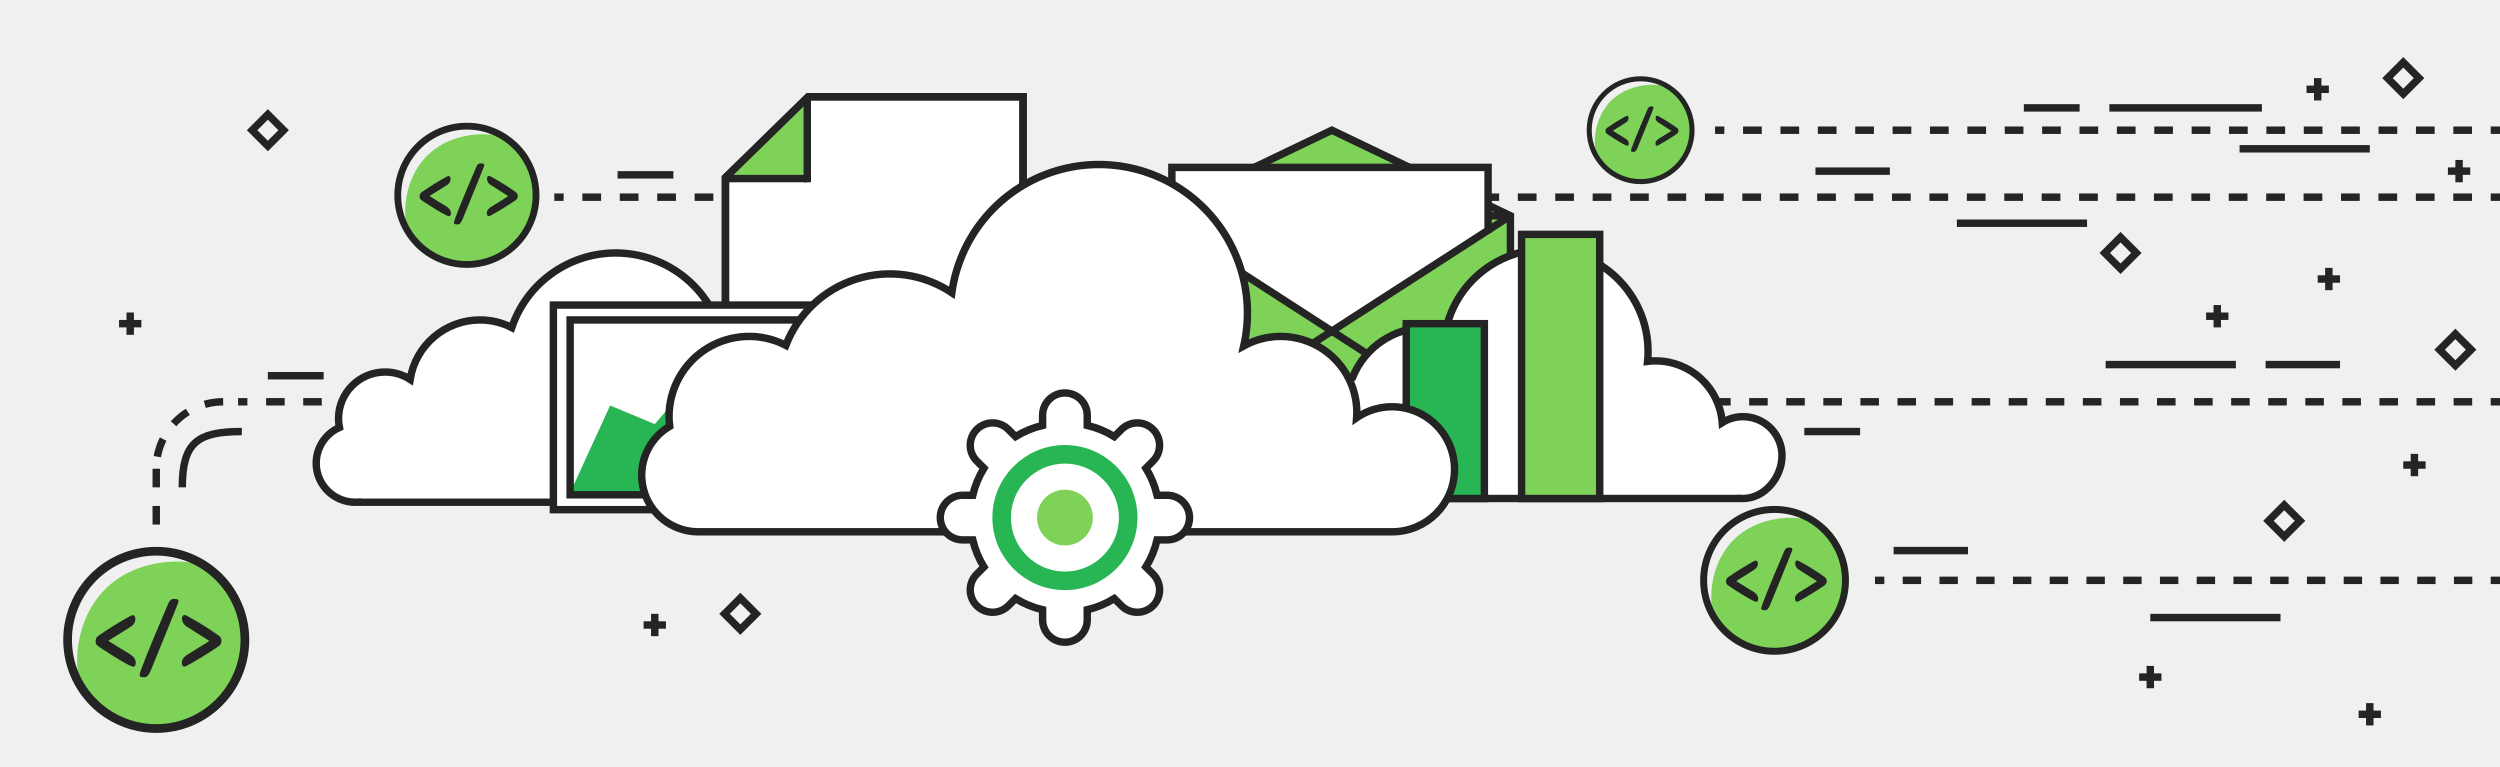
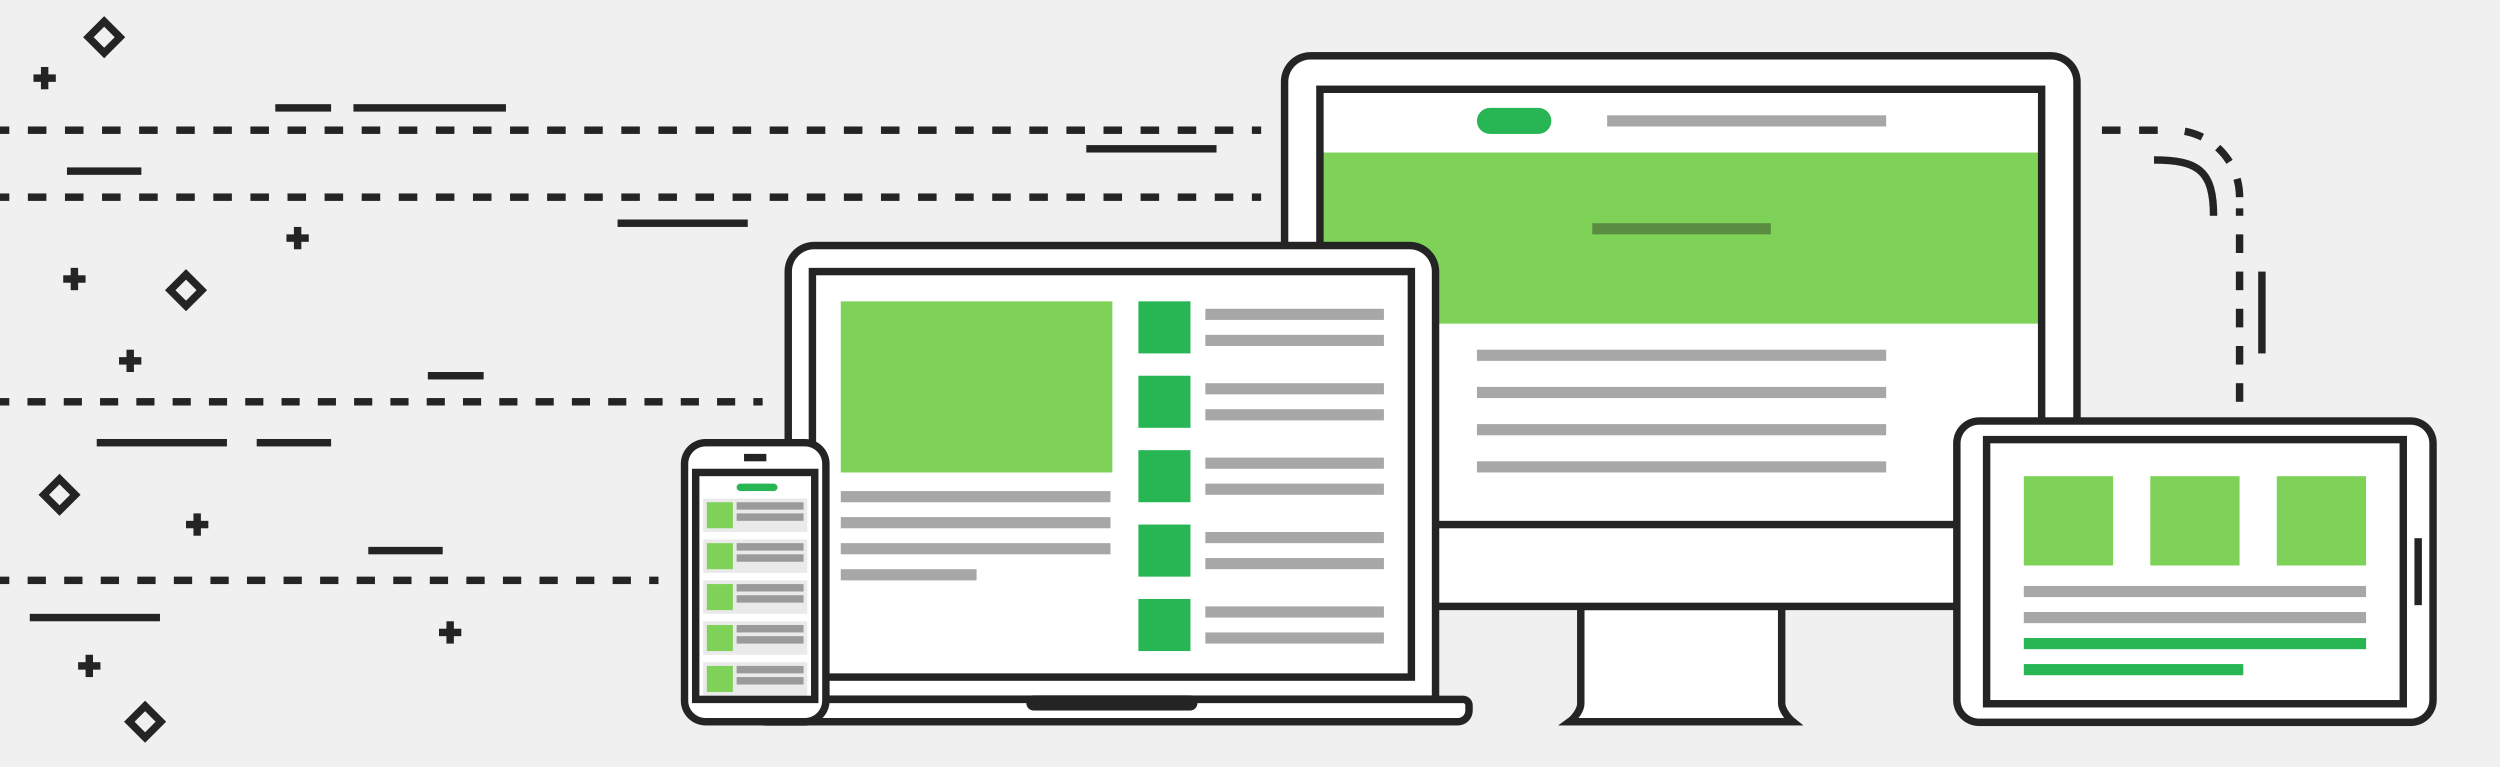
- <svg xmlns="http://www.w3.org/2000/svg" id="Layer_1" data-name="Layer 1" viewBox="0 0 672 206">
+ <svg xmlns="http://www.w3.org/2000/svg" viewBox="0 0 672 206">
  <defs>
-     <style>.cls-1,.cls-13,.cls-19,.cls-3,.cls-4,.cls-5,.cls-6,.cls-7{fill:none;}.cls-2,.cls-8{fill:#fff;}.cls-11,.cls-12,.cls-19,.cls-3,.cls-4,.cls-5,.cls-6,.cls-7,.cls-8{stroke:#242424;stroke-width:2px;}.cls-11,.cls-12,.cls-13,.cls-19,.cls-3,.cls-4,.cls-5,.cls-6,.cls-7,.cls-8{stroke-miterlimit:10;}.cls-4{stroke-dasharray:4.939 4.939;}.cls-5{stroke-dasharray:4.983 4.983;}.cls-6{stroke-dasharray:5.029 5.029;}.cls-7{stroke-dasharray:5.024 5.024;}.cls-11,.cls-9{fill:#7ed257;}.cls-10,.cls-12{fill:#28b655;}.cls-13{stroke:#28b655;stroke-width:5px;}.cls-14{clip-path:url(#clip-path);}.cls-15{fill:#242424;}.cls-16{clip-path:url(#clip-path-3);}.cls-17{clip-path:url(#clip-path-5);}.cls-18{clip-path:url(#clip-path-7);}.cls-19{stroke-dasharray:5;}</style>
-     <clipPath id="clip-path">
-       <rect class="cls-1" x="426.5" y="20.5" width="29" height="29" />
-     </clipPath>
-     <clipPath id="clip-path-3">
-       <rect class="cls-1" x="17" y="147" width="50" height="50" />
-     </clipPath>
-     <clipPath id="clip-path-5">
-       <rect class="cls-1" x="457" y="136" width="40" height="40" />
-     </clipPath>
-     <clipPath id="clip-path-7">
-       <rect class="cls-1" x="106" y="33" width="39" height="39" />
-     </clipPath>
+     <style>.cls-1,.cls-10{fill:#fff;}.cls-1,.cls-11,.cls-12,.cls-13,.cls-14,.cls-3,.cls-5,.cls-9{stroke:#242424;}.cls-1,.cls-11,.cls-12,.cls-13,.cls-14,.cls-3,.cls-5,.cls-6,.cls-9{stroke-miterlimit:10;}.cls-1,.cls-11,.cls-12,.cls-13,.cls-14,.cls-3,.cls-9{stroke-width:2px;}.cls-2{fill:#7ed257;}.cls-11,.cls-12,.cls-13,.cls-14,.cls-15,.cls-3{fill:none;}.cls-4,.cls-5,.cls-9{fill:#28b655;}.cls-5,.cls-6{stroke-width:3px;}.cls-5,.cls-9{opacity:0.4;}.cls-6,.cls-7{fill:#242424;}.cls-6{stroke:#28b655;}.cls-8{opacity:0.1;}.cls-11{stroke-dasharray:4.914 4.914;}.cls-12{stroke-dasharray:4.878 4.878;}.cls-13{stroke-dasharray:4.985 4.985;}.cls-14{stroke-dasharray:5;}</style>
  </defs>
-   <line class="cls-2" x1="672" y1="156" x2="504" y2="156" />
-   <line class="cls-3" x1="672" y1="156" x2="669.5" y2="156" />
-   <line class="cls-4" x1="664.561" y1="156" x2="508.97" y2="156" />
-   <line class="cls-3" x1="506.5" y1="156" x2="504" y2="156" />
-   <line class="cls-3" x1="672" y1="108" x2="669.5" y2="108" />
-   <line class="cls-5" x1="664.517" y1="108" x2="68.992" y2="108" />
-   <line class="cls-3" x1="66.5" y1="108" x2="64" y2="108" />
-   <line class="cls-3" x1="672" y1="53" x2="669.5" y2="53" />
-   <line class="cls-6" x1="664.471" y1="53" x2="154.015" y2="53" />
-   <line class="cls-3" x1="151.5" y1="53" x2="149" y2="53" />
-   <line class="cls-2" x1="672" y1="35" x2="461" y2="35" />
-   <line class="cls-3" x1="672" y1="35" x2="669.5" y2="35" />
-   <line class="cls-7" x1="664.476" y1="35" x2="466.012" y2="35" />
-   <line class="cls-3" x1="463.5" y1="35" x2="461" y2="35" />
-   <line class="cls-3" x1="629" y1="98" x2="609" y2="98" />
-   <line class="cls-3" x1="637" y1="40" x2="602" y2="40" />
-   <line class="cls-3" x1="561" y1="60" x2="526" y2="60" />
-   <line class="cls-3" x1="613" y1="166" x2="578" y2="166" />
-   <line class="cls-3" x1="601" y1="98" x2="566" y2="98" />
-   <line class="cls-3" x1="508" y1="46" x2="488" y2="46" />
-   <line class="cls-3" x1="608" y1="29" x2="567" y2="29" />
-   <line class="cls-3" x1="559" y1="29" x2="544" y2="29" />
-   <line class="cls-3" x1="500" y1="116" x2="485" y2="116" />
-   <line class="cls-3" x1="529" y1="148" x2="509" y2="148" />
-   <line class="cls-3" x1="578" y1="179" x2="578" y2="185" />
-   <line class="cls-3" x1="575" y1="182" x2="581" y2="182" />
-   <line class="cls-3" x1="596" y1="82" x2="596" y2="88" />
-   <line class="cls-3" x1="593" y1="85" x2="599" y2="85" />
-   <line class="cls-3" x1="623" y1="21" x2="623" y2="27" />
-   <line class="cls-3" x1="620" y1="24" x2="626" y2="24" />
-   <line class="cls-3" x1="626" y1="72" x2="626" y2="78" />
-   <line class="cls-3" x1="623" y1="75" x2="629" y2="75" />
-   <line class="cls-3" x1="661" y1="43" x2="661" y2="49" />
-   <line class="cls-3" x1="658" y1="46" x2="664" y2="46" />
-   <line class="cls-3" x1="649" y1="122" x2="649" y2="128" />
-   <line class="cls-3" x1="646" y1="125" x2="652" y2="125" />
-   <rect class="cls-3" x="567" y="65" width="6" height="6" transform="translate(215.0324 -383.1341) rotate(45)" />
-   <rect class="cls-3" x="657" y="91" width="6" height="6" transform="translate(259.7776 -439.1585) rotate(45)" />
-   <rect class="cls-3" x="611" y="137" width="6" height="6" transform="translate(278.8314 -393.1585) rotate(45)" />
-   <rect class="cls-3" x="643" y="18" width="6" height="6" transform="translate(204.0583 -450.6402) rotate(45)" />
-   <line class="cls-3" x1="637" y1="189" x2="637" y2="195" />
-   <line class="cls-3" x1="634" y1="192" x2="640" y2="192" />
-   <path class="cls-8" d="M195,97.5a29.451,29.451,0,0,1-12,23.75V135H96v-.01c-.17.01-.33.01-.5.01a10.498,10.498,0,0,1-4.27-20.09A12.789,12.789,0,0,1,91,112.5,12.505,12.505,0,0,1,103.5,100a12.337,12.337,0,0,1,6.74,1.98A19.009,19.009,0,0,1,129,86a18.672,18.672,0,0,1,8.56,2.05A29.497,29.497,0,0,1,195,97.5Z" />
-   <polygon class="cls-8" points="195 47.75 195 132 275 132 275 26 217.25 26 195 47.75" />
-   <polygon class="cls-9" points="217 27.417 217 48 195 48 217 27.417" />
-   <line class="cls-3" x1="195" y1="48" x2="217" y2="48" />
-   <polygon class="cls-3" points="195 47.75 195 132 275 132 275 26 217.25 26 195 47.75" />
-   <line class="cls-3" x1="217" y1="26" x2="217" y2="49" />
-   <rect class="cls-8" x="148.75" y="82" width="86" height="55" />
-   <polygon class="cls-10" points="164 109 176 114 188 100 214 124 230 120.5 230 133 153 133 164 109" />
-   <polygon class="cls-3" points="230.25 133 153.25 133 153.25 127 153.25 86 230.25 86 230.25 133" />
-   <polygon class="cls-11" points="406 58 406 120 310 120 310 58 358 35 406 58" />
-   <line class="cls-3" x1="406" y1="58" x2="310" y2="58" />
-   <polygon class="cls-8" points="400 45 400 61.88 358 89 315 61.23 315 45 400 45" />
-   <line class="cls-3" x1="406" y1="58" x2="400" y2="61.88" />
-   <line class="cls-3" x1="358" y1="89" x2="310" y2="120" />
-   <line class="cls-3" x1="406" y1="120" x2="358" y2="89" />
-   <line class="cls-3" x1="315" y1="61.23" x2="310" y2="58" />
-   <path class="cls-8" d="M479,122.5c0,5.8-4.7,11.5-10.5,11.5-.17,0-.33,0-.5-.01V134H366v-5.04a14,14,0,0,1-2.42-27.54A21.496,21.496,0,0,1,383.5,88a20.797,20.797,0,0,1,5.14.63A27.497,27.497,0,0,1,443,94.5a25.303,25.303,0,0,1-.13,2.63A16.683,16.683,0,0,1,445,97a17.99,17.99,0,0,1,17.94,16.6A10.491,10.491,0,0,1,479,122.5Z" />
-   <rect class="cls-12" x="378" y="87" width="21" height="47" />
-   <path class="cls-8" d="M390.981,126.143a16.803,16.803,0,0,1-16.807,16.807H187.719c-.179,0-.347,0-.525-.011a15.227,15.227,0,0,1-7.185-28.352,19.698,19.698,0,0,1-.168-2.626,21.529,21.529,0,0,1,31.398-19.139,29.945,29.945,0,0,1,44.613-14.139A39.917,39.917,0,1,1,334.32,92.98a20.495,20.495,0,0,1,30.4,17.931c0,.179,0,.357-.011.525,0,.284-.021.567-.042.84a14.003,14.003,0,0,1,1.366-.84,16.811,16.811,0,0,1,24.948,14.706Z" />
-   <rect class="cls-11" x="409" y="63" width="21" height="71" />
-   <path class="cls-8" d="M319.75,139.125a6.009,6.009,0,0,1-6,6h-2.72a24.995,24.995,0,0,1-3.01,7.28l1.92,1.92a6.003,6.003,0,0,1-8.49,8.49l-1.92-1.92a24.995,24.995,0,0,1-7.28,3.01v2.72a6,6,0,0,1-12,0v-2.72a24.995,24.995,0,0,1-7.28-3.01l-1.92,1.92a6.003,6.003,0,0,1-8.49-8.49l1.92-1.92a24.995,24.995,0,0,1-3.01-7.28h-2.72a6,6,0,0,1,0-12h2.72a24.995,24.995,0,0,1,3.01-7.28l-1.92-1.92a6.003,6.003,0,0,1,8.49-8.49l1.92,1.92a24.995,24.995,0,0,1,7.28-3.01v-2.72a6,6,0,0,1,12,0v2.72a24.995,24.995,0,0,1,7.28,3.01l1.92-1.92a6.003,6.003,0,0,1,8.49,8.49l-1.92,1.92a24.995,24.995,0,0,1,3.01,7.28h2.72A6.018,6.018,0,0,1,319.75,139.125Z" />
-   <circle class="cls-13" cx="286.25" cy="139.125" r="17" />
-   <circle class="cls-9" cx="286.25" cy="139.125" r="7.5" />
-   <g id="Artwork_2" data-name="Artwork 2">
-     <g class="cls-14">
-       <g class="cls-14">
-         <path class="cls-9" d="M451.198,45.198c-5.662,5.663-15.302,5.203-20.346.16-3.044-3.044-3.447-12.628,2.215-18.291s15.568-4.939,18.291-2.215c5.043,5.043,5.502,14.684-.16,20.346" />
-         <path class="cls-15" d="M441,21.859A13.141,13.141,0,1,1,427.859,35,13.14,13.14,0,0,1,441,21.859M441,20.5A14.5,14.5,0,1,0,455.5,35,14.5,14.5,0,0,0,441,20.5" />
-         <path class="cls-2" d="M437.091,38.344a40.152,40.152,0,0,1-4.175-2.526,7.696,7.696,0,0,1-.67-.468.83.83,0,0,1-.009-.138v-.135c0-.021.048-.099.196-.201,1.36-.952,2.895-1.911,4.566-2.854a1.742,1.742,0,0,1-.329.339c-.095.061-.49.313-1.179.751-.782.498-1.368.865-1.743,1.087-.727.434-.9.536-.9.938,0,.392,0,.392,1.357,1.242.708.445,1.246.771,1.643.999a8.004,8.004,0,0,1,.795.504,1.608,1.608,0,0,1,.447.462" />
-         <path class="cls-15" d="M437.379,31.142a1.531,1.531,0,0,0-.632.241q-2.595,1.46-4.702,2.934a.944.944,0,0,0-.489.76v.135a.833.833,0,0,0,.15.564,5.449,5.449,0,0,0,.835.609q4.25,2.791,4.92,2.791.345,0,.346-.714a1.531,1.531,0,0,0-.752-1.121,8.713,8.713,0,0,0-.869-.553q-.583-.334-1.621-.985-1.038-.65-1.038-.666.275-.19.568-.353.568-.338,1.76-1.098,1.192-.759,1.215-.775a1.462,1.462,0,0,0,.677-1.03q0-.737-.368-.737" />
-         <path class="cls-2" d="M439.189,40.106c.277-.837,1.257-3.373,4.333-10.554a.897.897,0,0,1,.126-.217l-.005.01c-.141.326-.231.546-.268.657-.026.077-.046.133-.061.167l-.28.699q-.285.659-.388.942c-.047.13-.076.21-.089.242l.016-.034c-.028.06-.141.336-1.46,3.586-1.172,2.888-1.509,3.706-1.585,3.884a3.017,3.017,0,0,1-.339.619" />
-         <path class="cls-15" d="M443.71,28.607q-.519,0-.812.677-4.484,10.464-4.484,11.156v.113q0,.263.617.263h.256q.399,0,.865-1.061.166-.383,1.591-3.897,1.425-3.513,1.436-3.535c.008-.015.043-.109.106-.282q.094-.26.38-.922l.271-.677c.02-.045.048-.119.083-.222s.117-.304.248-.605a1.971,1.971,0,0,0,.195-.617v-.12q0-.271-.752-.271" />
-         <path class="cls-2" d="M445.779,38.249a2.236,2.236,0,0,1,.343-.322c.044-.032.32-.215,1.789-1.104,2.043-1.236,2.043-1.236,2.043-1.649,0-.407,0-.407-2.058-1.69-1.497-.933-1.777-1.123-1.828-1.161a1.274,1.274,0,0,1-.275-.292l.05.028a45.119,45.119,0,0,1,4.503,2.828.308.308,0,0,1,.144.287c0,.084-.013.169-.174.275-1.561,1.057-3.083,1.997-4.536,2.8" />
-         <path class="cls-15" d="M445.437,31.112q-.421,0-.421.617a1.455,1.455,0,0,0,.632,1.129q.151.12,1.888,1.204,1.737,1.083,1.738,1.113,0,.03-1.715,1.068-1.716,1.038-1.858,1.151-.707.557-.707,1.023v.128q0,.625.368.624a1.258,1.258,0,0,0,.497-.188q2.331-1.271,4.829-2.963a.966.966,0,0,0,.481-.843.981.981,0,0,0-.421-.835,45.545,45.545,0,0,0-4.574-2.874,3.155,3.155,0,0,0-.737-.353" />
+   <g id="Layer_2" data-name="Layer 2">
+     <g id="Layer_1-2" data-name="Layer 1">
+       <path class="cls-1" d="M481.913,194h-60c1.382-1,3-3.207,3-4.811q0-13.094,0-26.189h54v26.066C478.913,190.711,480.663,193,481.913,194Z" />
+       <rect class="cls-1" x="345.294" y="15" width="213" height="148" rx="7" ry="7" />
+       <rect class="cls-2" x="355" y="41" width="194" height="46" />
+       <rect class="cls-3" x="354.794" y="24" width="194" height="117" />
+       <rect class="cls-4" x="397" y="29" width="20" height="7" rx="3.5" ry="3.5" />
+       <line class="cls-5" x1="432" y1="32.5" x2="507" y2="32.5" />
+       <line class="cls-5" x1="428" y1="61.5" x2="476" y2="61.5" />
+       <line class="cls-5" x1="397" y1="95.5" x2="507" y2="95.5" />
+       <line class="cls-5" x1="397" y1="105.5" x2="507" y2="105.5" />
+       <line class="cls-5" x1="397" y1="115.5" x2="507" y2="115.5" />
+       <line class="cls-5" x1="397" y1="125.5" x2="507" y2="125.5" />
+       <rect class="cls-1" x="526" y="113.167" width="128" height="81" rx="6" ry="6" />
+       <rect class="cls-1" x="534" y="118.167" width="112" height="71" />
+       <line class="cls-1" x1="650" y1="144.667" x2="650" y2="162.667" />
+       <rect class="cls-2" x="544" y="128" width="24" height="24" />
+       <rect class="cls-2" x="578" y="128" width="24" height="24" />
+       <rect class="cls-2" x="612" y="128" width="24" height="24" />
+       <line class="cls-5" x1="544" y1="159" x2="636" y2="159" />
+       <line class="cls-5" x1="544" y1="166" x2="636" y2="166" />
+       <line class="cls-6" x1="544" y1="173" x2="636" y2="173" />
+       <line class="cls-6" x1="544" y1="180" x2="603" y2="180" />
+       <path class="cls-1" d="M218.875,66h160a7,7,0,0,1,7,7V188a0,0,0,0,1,0,0h-174a0,0,0,0,1,0,0V73A7,7,0,0,1,218.875,66Z" />
+       <path class="cls-1" d="M204.471,188H393.275a1.6,1.6,0,0,1,1.6,1.6V191a3,3,0,0,1-3,3h-186a3,3,0,0,1-3-3v-1.404A1.596,1.596,0,0,1,204.471,188Z" />
+       <rect class="cls-1" x="218.375" y="73" width="161" height="109" />
+       <path class="cls-7" d="M277.875,190.5a1.5,1.5,0,0,1,0-3h42a1.5,1.5,0,0,1,0,3Z" />
+       <path class="cls-7" d="M319.875,188a1,1,0,0,1,0,2h-42a1,1,0,0,1,0-2h42m0-1h-42a2,2,0,0,0,0,4h42a2,2,0,0,0,0-4Z" />
+       <rect class="cls-2" x="226" y="81" width="73" height="46" />
+       <rect class="cls-4" x="306" y="81" width="14" height="14" />
+       <line class="cls-5" x1="324" y1="84.5" x2="372" y2="84.5" />
+       <line class="cls-5" x1="324" y1="91.5" x2="372" y2="91.5" />
+       <rect class="cls-4" x="306" y="101" width="14" height="14" />
+       <line class="cls-5" x1="324" y1="104.5" x2="372" y2="104.5" />
+       <line class="cls-5" x1="324" y1="111.5" x2="372" y2="111.5" />
+       <rect class="cls-4" x="306" y="121" width="14" height="14" />
+       <line class="cls-5" x1="324" y1="124.5" x2="372" y2="124.5" />
+       <line class="cls-5" x1="324" y1="131.5" x2="372" y2="131.5" />
+       <rect class="cls-4" x="306" y="141" width="14" height="14" />
+       <line class="cls-5" x1="324" y1="144.5" x2="372" y2="144.5" />
+       <line class="cls-5" x1="324" y1="151.5" x2="372" y2="151.5" />
+       <rect class="cls-4" x="306" y="161" width="14" height="14" />
+       <line class="cls-5" x1="324" y1="164.5" x2="372" y2="164.5" />
+       <line class="cls-5" x1="324" y1="171.5" x2="372" y2="171.5" />
+       <line class="cls-5" x1="226" y1="133.5" x2="298.5" y2="133.5" />
+       <line class="cls-5" x1="226" y1="140.5" x2="298.5" y2="140.5" />
+       <line class="cls-5" x1="226" y1="147.5" x2="298.5" y2="147.5" />
+       <line class="cls-5" x1="226" y1="154.5" x2="262.5" y2="154.5" />
+       <rect class="cls-1" x="184" y="119" width="38" height="75" rx="5.678" ry="5.678" />
+       <rect class="cls-1" x="187" y="127" width="32" height="61" />
+       <line class="cls-1" x1="200" y1="123" x2="206" y2="123" />
+       <g class="cls-8">
+         <rect class="cls-7" x="189" y="134" width="28" height="9" />
      </g>
+       <rect class="cls-2" x="190" y="135" width="7" height="7" />
+       <line class="cls-9" x1="198" y1="136" x2="216" y2="136" />
+       <line class="cls-9" x1="198" y1="139" x2="216" y2="139" />
+       <rect class="cls-4" x="198" y="130" width="11" height="2" rx="1" ry="1" />
+       <g class="cls-8">
+         <rect class="cls-7" x="189" y="145" width="28" height="9" />
+       </g>
+       <rect class="cls-2" x="190" y="146" width="7" height="7" />
+       <line class="cls-9" x1="198" y1="147" x2="216" y2="147" />
+       <line class="cls-9" x1="198" y1="150" x2="216" y2="150" />
+       <g class="cls-8">
+         <rect class="cls-7" x="189" y="156" width="28" height="9" />
+       </g>
+       <rect class="cls-2" x="190" y="157" width="7" height="7" />
+       <line class="cls-9" x1="198" y1="158" x2="216" y2="158" />
+       <line class="cls-9" x1="198" y1="161" x2="216" y2="161" />
+       <g class="cls-8">
+         <rect class="cls-7" x="189" y="167" width="28" height="9" />
+       </g>
+       <rect class="cls-2" x="190" y="168" width="7" height="7" />
+       <line class="cls-9" x1="198" y1="169" x2="216" y2="169" />
+       <line class="cls-9" x1="198" y1="172" x2="216" y2="172" />
+       <g class="cls-8">
+         <rect class="cls-7" x="189" y="178" width="28" height="9" />
+       </g>
+       <rect class="cls-2" x="190" y="179" width="7" height="7" />
+       <line class="cls-9" x1="198" y1="180" x2="216" y2="180" />
+       <line class="cls-9" x1="198" y1="183" x2="216" y2="183" />
+       <line class="cls-10" x1="177" y1="156" y2="156" />
+       <line class="cls-3" x1="177" y1="156" x2="174.5" y2="156" />
+       <line class="cls-11" x1="169.586" y1="156" x2="4.957" y2="156" />
+       <line class="cls-3" x1="2.5" y1="156" y2="156" />
+       <line class="cls-10" x1="205" y1="108" y2="108" />
+       <line class="cls-3" x1="205" y1="108" x2="202.5" y2="108" />
+       <line class="cls-12" x1="197.622" y1="108" x2="4.939" y2="108" />
+       <line class="cls-3" x1="2.5" y1="108" y2="108" />
+       <line class="cls-10" x1="339" y1="53" y2="53" />
+       <line class="cls-3" x1="339" y1="53" x2="336.5" y2="53" />
+       <line class="cls-13" x1="331.515" y1="53" x2="4.993" y2="53" />
+       <line class="cls-3" x1="2.5" y1="53" y2="53" />
+       <line class="cls-14" x1="565" y1="35" x2="583" y2="35" />
+       <line class="cls-14" x1="602" y1="108" x2="602" y2="56" />
+       <path class="cls-14" d="M602,53a17.99,17.99,0,0,0-18-18" />
+       <line class="cls-10" x1="339" y1="35" y2="35" />
+       <line class="cls-3" x1="339" y1="35" x2="336.5" y2="35" />
+       <line class="cls-13" x1="331.515" y1="35" x2="4.993" y2="35" />
+       <line class="cls-3" x1="2.5" y1="35" y2="35" />
+       <rect class="cls-15" width="672" height="206" />
+       <line class="cls-3" x1="89" y1="119" x2="69" y2="119" />
+       <line class="cls-3" x1="327" y1="40" x2="292" y2="40" />
+       <line class="cls-3" x1="201" y1="60" x2="166" y2="60" />
+       <line class="cls-3" x1="43" y1="166" x2="8" y2="166" />
+       <line class="cls-3" x1="61" y1="119" x2="26" y2="119" />
+       <line class="cls-3" x1="38" y1="46" x2="18" y2="46" />
+       <line class="cls-3" x1="136" y1="29" x2="95" y2="29" />
+       <line class="cls-3" x1="89" y1="29" x2="74" y2="29" />
+       <line class="cls-3" x1="608" y1="95" x2="608" y2="73" />
+       <path class="cls-3" d="M595,58c0-12-4-15-16-15" />
+       <line class="cls-3" x1="130" y1="101" x2="115" y2="101" />
+       <line class="cls-3" x1="119" y1="148" x2="99" y2="148" />
+       <line class="cls-3" x1="12" y1="18" x2="12" y2="24" />
+       <line class="cls-3" x1="9" y1="21" x2="15" y2="21" />
+       <line class="cls-3" x1="80" y1="61" x2="80" y2="67" />
+       <line class="cls-3" x1="77" y1="64" x2="83" y2="64" />
+       <line class="cls-3" x1="35" y1="94" x2="35" y2="100" />
+       <line class="cls-3" x1="32" y1="97" x2="38" y2="97" />
+       <line class="cls-3" x1="20" y1="72" x2="20" y2="78" />
+       <line class="cls-3" x1="17" y1="75" x2="23" y2="75" />
+       <line class="cls-3" x1="53" y1="138" x2="53" y2="144" />
+       <line class="cls-3" x1="50" y1="141" x2="56" y2="141" />
+       <line class="cls-3" x1="24" y1="176" x2="24" y2="182" />
+       <line class="cls-3" x1="21" y1="179" x2="27" y2="179" />
+       <rect class="cls-3" x="13" y="130" width="6" height="6" transform="translate(98.73149 27.64109) rotate(45)" />
+       <rect class="cls-3" x="47" y="75" width="6" height="6" transform="translate(69.79899 -12.50967) rotate(45)" />
+       <rect class="cls-3" x="36" y="191" width="6" height="6" transform="translate(148.6016 29.24412) rotate(45)" />
+       <rect class="cls-3" x="25" y="7" width="6" height="6" transform="translate(15.27208 -16.87006) rotate(45)" />
+       <line class="cls-3" x1="121" y1="167" x2="121" y2="173" />
+       <line class="cls-3" x1="118" y1="170" x2="124" y2="170" />
    </g>
  </g>
-   <g id="Artwork_2-2" data-name="Artwork 2">
-     <g class="cls-16">
-       <g class="cls-16">
-         <path class="cls-9" d="M59.583,189.583c-9.762,9.763-26.384,8.971-35.079.277-5.248-5.248-5.944-21.773,3.82-31.536s26.841-8.516,31.536-3.82c8.695,8.695,9.487,25.316-.277,35.079" />
-         <path class="cls-15" d="M42,149.344A22.656,22.656,0,1,1,19.344,172,22.656,22.656,0,0,1,42,149.344M42,147a25,25,0,1,0,25,25,25,25,0,0,0-25-25" />
-         <path class="cls-2" d="M35.26,177.765a69.227,69.227,0,0,1-7.198-4.355,13.27,13.27,0,0,1-1.155-.806,1.431,1.431,0,0,1-.016-.238v-.233c0-.037.083-.17.338-.347,2.345-1.641,4.991-3.295,7.873-4.921a3.004,3.004,0,0,1-.568.584c-.164.105-.845.539-2.032,1.295-1.348.859-2.359,1.491-3.005,1.875-1.253.748-1.552.925-1.552,1.616,0,.675,0,.675,2.34,2.141,1.221.766,2.148,1.329,2.834,1.723a13.8,13.8,0,0,1,1.371.869,2.773,2.773,0,0,1,.77.797" />
-         <path class="cls-15" d="M35.758,165.349a2.64,2.64,0,0,0-1.09.415q-4.474,2.517-8.106,5.059a1.627,1.627,0,0,0-.843,1.31v.233a1.437,1.437,0,0,0,.259.973,9.395,9.395,0,0,0,1.44,1.051q7.328,4.812,8.483,4.812.595,0,.596-1.231a2.64,2.64,0,0,0-1.297-1.934,15.023,15.023,0,0,0-1.498-.953q-1.005-.577-2.795-1.698-1.789-1.121-1.79-1.148.475-.328.979-.609.98-.584,3.035-1.894,2.055-1.309,2.095-1.336a2.52,2.52,0,0,0,1.167-1.777q0-1.271-.635-1.271" />
-         <path class="cls-2" d="M38.878,180.803c.477-1.443,2.166-5.816,7.471-18.196a1.547,1.547,0,0,1,.216-.375l-.008.018c-.244.562-.398.941-.463,1.133-.045.134-.08.23-.105.287l-.484,1.205q-.492,1.137-.669,1.624c-.081.224-.131.362-.153.417l.027-.059c-.048.104-.244.58-2.516,6.183-2.02,4.979-2.602,6.389-2.734,6.696a5.202,5.202,0,0,1-.584,1.066" />
-         <path class="cls-15" d="M46.673,160.978q-.895,0-1.401,1.167-7.731,18.041-7.73,19.234v.195q0,.454,1.064.454h.441q.688,0,1.491-1.829.286-.661,2.744-6.719,2.457-6.056,2.477-6.095c.014-.026.074-.188.182-.486q.162-.448.655-1.589L47.062,164.143c.034-.078.083-.205.143-.383s.202-.525.428-1.044a3.398,3.398,0,0,0,.337-1.064v-.207q0-.468-1.297-.467" />
-         <path class="cls-2" d="M50.24,177.602a3.855,3.855,0,0,1,.591-.555c.077-.055.552-.37,3.085-1.903,3.522-2.131,3.522-2.131,3.522-2.844,0-.702,0-.702-3.548-2.914-2.58-1.608-3.064-1.936-3.152-2.002a2.197,2.197,0,0,1-.474-.503l.087.048a77.791,77.791,0,0,1,7.764,4.876.531.531,0,0,1,.248.495c0,.145-.023.291-.301.473-2.691,1.823-5.316,3.444-7.821,4.828" />
-         <path class="cls-15" d="M49.651,165.297q-.727,0-.727,1.063a2.509,2.509,0,0,0,1.09,1.946q.26.207,3.255,2.075,2.995,1.868,2.996,1.92,0,.052-2.957,1.841-2.958,1.789-3.204,1.984-1.219.96-1.219,1.764v.22q0,1.077.635,1.077a2.169,2.169,0,0,0,.856-.324q4.02-2.191,8.327-5.109a1.666,1.666,0,0,0,.83-1.453,1.692,1.692,0,0,0-.726-1.44,78.525,78.525,0,0,0-7.886-4.955,5.439,5.439,0,0,0-1.271-.609" />
-       </g>
-     </g>
-   </g>
-   <g id="Artwork_2-3" data-name="Artwork 2">
-     <g class="cls-17">
-       <g class="cls-17">
-         <path class="cls-9" d="M491.066,170.066c-7.81,7.811-21.107,7.177-28.063.221-4.199-4.198-4.755-17.418,3.056-25.229s21.473-6.812,25.229-3.056c6.956,6.956,7.589,20.253-.221,28.063" />
-         <path class="cls-15" d="M477,137.875A18.125,18.125,0,1,1,458.875,156,18.125,18.125,0,0,1,477,137.875M477,136a20,20,0,1,0,20,20,20,20,0,0,0-20-20" />
-         <path class="cls-2" d="M471.608,160.612a55.382,55.382,0,0,1-5.759-3.484,10.616,10.616,0,0,1-.924-.645,1.145,1.145,0,0,1-.013-.191v-.186c0-.029.066-.136.27-.278,1.876-1.312,3.993-2.636,6.298-3.937a2.403,2.403,0,0,1-.454.468c-.131.084-.676.431-1.626,1.036-1.079.688-1.887,1.192-2.404,1.5-1.002.598-1.241.74-1.241,1.293,0,.54,0,.54,1.872,1.712.977.613,1.718,1.063,2.267,1.378a11.04,11.04,0,0,1,1.097.695,2.218,2.218,0,0,1,.616.637" />
-         <path class="cls-15" d="M472.006,150.679a2.112,2.112,0,0,0-.872.332q-3.579,2.014-6.485,4.047a1.301,1.301,0,0,0-.674,1.048v.186a1.15,1.15,0,0,0,.207.778,7.516,7.516,0,0,0,1.152.841q5.862,3.849,6.786,3.849.476,0,.477-.985a2.112,2.112,0,0,0-1.038-1.547,12.019,12.019,0,0,0-1.198-.762q-.804-.461-2.236-1.359-1.432-.897-1.432-.919.38-.263.783-.487.784-.467,2.428-1.515,1.644-1.047,1.676-1.069a2.016,2.016,0,0,0,.934-1.421q0-1.017-.508-1.017" />
-         <path class="cls-2" d="M474.502,163.042c.382-1.154,1.733-4.652,5.977-14.557a1.237,1.237,0,0,1,.173-.3l-.006.014c-.195.45-.318.753-.37.906-.036.107-.064.184-.084.23l-.387.964q-.394.909-.535,1.299c-.065.179-.105.29-.122.334l.022-.047c-.038.083-.195.464-2.013,4.946-1.616,3.983-2.081,5.111-2.187,5.357a4.161,4.161,0,0,1-.468.853" />
-         <path class="cls-15" d="M480.738,147.183q-.716,0-1.121.934-6.185,14.433-6.184,15.387v.156q0,.363.851.363h.352q.55,0,1.193-1.463.229-.529,2.195-5.375,1.966-4.845,1.981-4.876c.011-.021.059-.151.146-.389q.129-.358.524-1.271l.374-.934c.028-.062.066-.164.114-.306s.162-.42.343-.835a2.718,2.718,0,0,0,.269-.851v-.166q0-.374-1.038-.374" />
-         <path class="cls-2" d="M483.592,160.482a3.084,3.084,0,0,1,.472-.444c.061-.044.442-.296,2.468-1.522,2.817-1.705,2.817-1.705,2.817-2.275,0-.562,0-.562-2.838-2.331-2.064-1.286-2.451-1.549-2.522-1.602a1.757,1.757,0,0,1-.379-.403l.069.039a62.233,62.233,0,0,1,6.211,3.901.425.425,0,0,1,.198.396c0,.116-.018.233-.241.379-2.153,1.458-4.253,2.755-6.257,3.862" />
-         <path class="cls-15" d="M483.121,150.638q-.581,0-.581.851a2.007,2.007,0,0,0,.872,1.557q.208.166,2.604,1.66,2.396,1.494,2.397,1.536,0,.041-2.366,1.473-2.366,1.432-2.563,1.587-.975.768-.975,1.411v.176q0,.862.508.861a1.735,1.735,0,0,0,.685-.259q3.216-1.753,6.661-4.088a1.333,1.333,0,0,0,.664-1.163,1.354,1.354,0,0,0-.581-1.152,62.82,62.82,0,0,0-6.309-3.964,4.351,4.351,0,0,0-1.017-.487" />
-       </g>
-     </g>
-   </g>
-   <g id="Artwork_2-4" data-name="Artwork 2">
-     <g class="cls-18">
-       <g class="cls-18">
-         <path class="cls-9" d="M139.215,66.215c-7.615,7.615-20.579,6.997-27.362.216-4.094-4.093-4.636-16.983,2.979-24.598s20.936-6.642,24.598-2.979c6.782,6.782,7.4,19.747-.216,27.362" />
-         <path class="cls-15" d="M125.5,34.828A17.672,17.672,0,1,1,107.828,52.5,17.672,17.672,0,0,1,125.5,34.828M125.5,33A19.5,19.5,0,1,0,145,52.5,19.5,19.5,0,0,0,125.5,33" />
-         <path class="cls-2" d="M120.243,56.997a53.997,53.997,0,0,1-5.615-3.397,10.35,10.35,0,0,1-.901-.629,1.116,1.116,0,0,1-.012-.186v-.182c0-.029.065-.133.263-.271,1.829-1.28,3.893-2.57,6.141-3.838a2.343,2.343,0,0,1-.443.456c-.128.082-.659.42-1.585,1.01-1.052.67-1.84,1.163-2.344,1.462-.977.583-1.21.722-1.21,1.261,0,.526,0,.526,1.825,1.67.952.598,1.675,1.037,2.21,1.344a10.764,10.764,0,0,1,1.069.678,2.163,2.163,0,0,1,.601.622" />
-         <path class="cls-15" d="M120.631,47.312a2.059,2.059,0,0,0-.85.324q-3.49,1.963-6.323,3.946a1.269,1.269,0,0,0-.658,1.022v.182a1.121,1.121,0,0,0,.202.759,7.328,7.328,0,0,0,1.123.82q5.716,3.753,6.617,3.753.464,0,.465-.96a2.059,2.059,0,0,0-1.012-1.508,11.718,11.718,0,0,0-1.168-.743q-.784-.45-2.18-1.325-1.396-.875-1.396-.896.37-.256.764-.475.764-.455,2.367-1.477,1.603-1.021,1.634-1.042a1.966,1.966,0,0,0,.91-1.386q0-.992-.495-.991" />
-         <path class="cls-2" d="M123.065,59.366c.372-1.126,1.69-4.536,5.827-14.193a1.206,1.206,0,0,1,.169-.292l-.006.014c-.19.439-.31.734-.361.884-.035.104-.062.179-.082.224l-.377.94q-.384.887-.522,1.267c-.063.175-.102.283-.119.325l.021-.046c-.037.081-.19.452-1.963,4.823-1.576,3.884-2.029,4.983-2.132,5.223a4.057,4.057,0,0,1-.456.832" />
-         <path class="cls-15" d="M129.145,43.903q-.698,0-1.093.91-6.03,14.072-6.03,15.003V59.968q0,.354.83.354h.344q.537,0,1.163-1.427.223-.516,2.14-5.241,1.917-4.724,1.932-4.754c.011-.02.058-.147.142-.379q.126-.349.511-1.239l.364-.91c.027-.061.065-.16.112-.299s.158-.409.334-.814a2.65,2.65,0,0,0,.263-.83v-.161q0-.365-1.012-.364" />
-         <path class="cls-2" d="M131.927,56.87a3.007,3.007,0,0,1,.461-.433c.06-.043.431-.289,2.406-1.484,2.747-1.662,2.747-1.662,2.747-2.218,0-.548,0-.548-2.767-2.273-2.013-1.254-2.39-1.51-2.459-1.562a1.714,1.714,0,0,1-.37-.392l.068.038a60.677,60.677,0,0,1,6.056,3.803.414.414,0,0,1,.193.386c0,.113-.018.227-.235.369-2.099,1.422-4.146,2.686-6.1,3.766" />
-         <path class="cls-15" d="M131.468,47.272q-.567,0-.567.829a1.957,1.957,0,0,0,.85,1.518q.203.162,2.539,1.619,2.336,1.457,2.337,1.497,0,.04-2.306,1.436-2.307,1.396-2.499,1.548-.951.749-.951,1.376v.172q0,.84.495.84a1.692,1.692,0,0,0,.668-.253q3.135-1.709,6.495-3.985a1.3,1.3,0,0,0,.647-1.133,1.32,1.32,0,0,0-.566-1.123,61.25,61.25,0,0,0-6.151-3.865,4.242,4.242,0,0,0-.991-.475" />
-       </g>
-     </g>
-   </g>
-   <path class="cls-19" d="M59.979,108A17.99,17.99,0,0,0,42,126" />
-   <path class="cls-3" d="M65,116c-12,0-16,3-16,15" />
-   <line class="cls-19" x1="42" y1="126" x2="42" y2="144" />
-   <line class="cls-3" x1="181" y1="47" x2="166" y2="47" />
-   <line class="cls-3" x1="87" y1="101" x2="72" y2="101" />
-   <line class="cls-3" x1="35" y1="84" x2="35" y2="90" />
-   <line class="cls-3" x1="32" y1="87" x2="38" y2="87" />
-   <rect class="cls-3" x="69" y="32" width="6" height="6" transform="translate(45.83705 -40.66043) rotate(45)" />
-   <line class="cls-3" x1="176" y1="165" x2="176" y2="171" />
-   <line class="cls-3" x1="173" y1="168" x2="179" y2="168" />
-   <rect class="cls-3" x="196" y="162" width="6" height="6" transform="translate(174.9584 -92.38687) rotate(45)" />
</svg>
